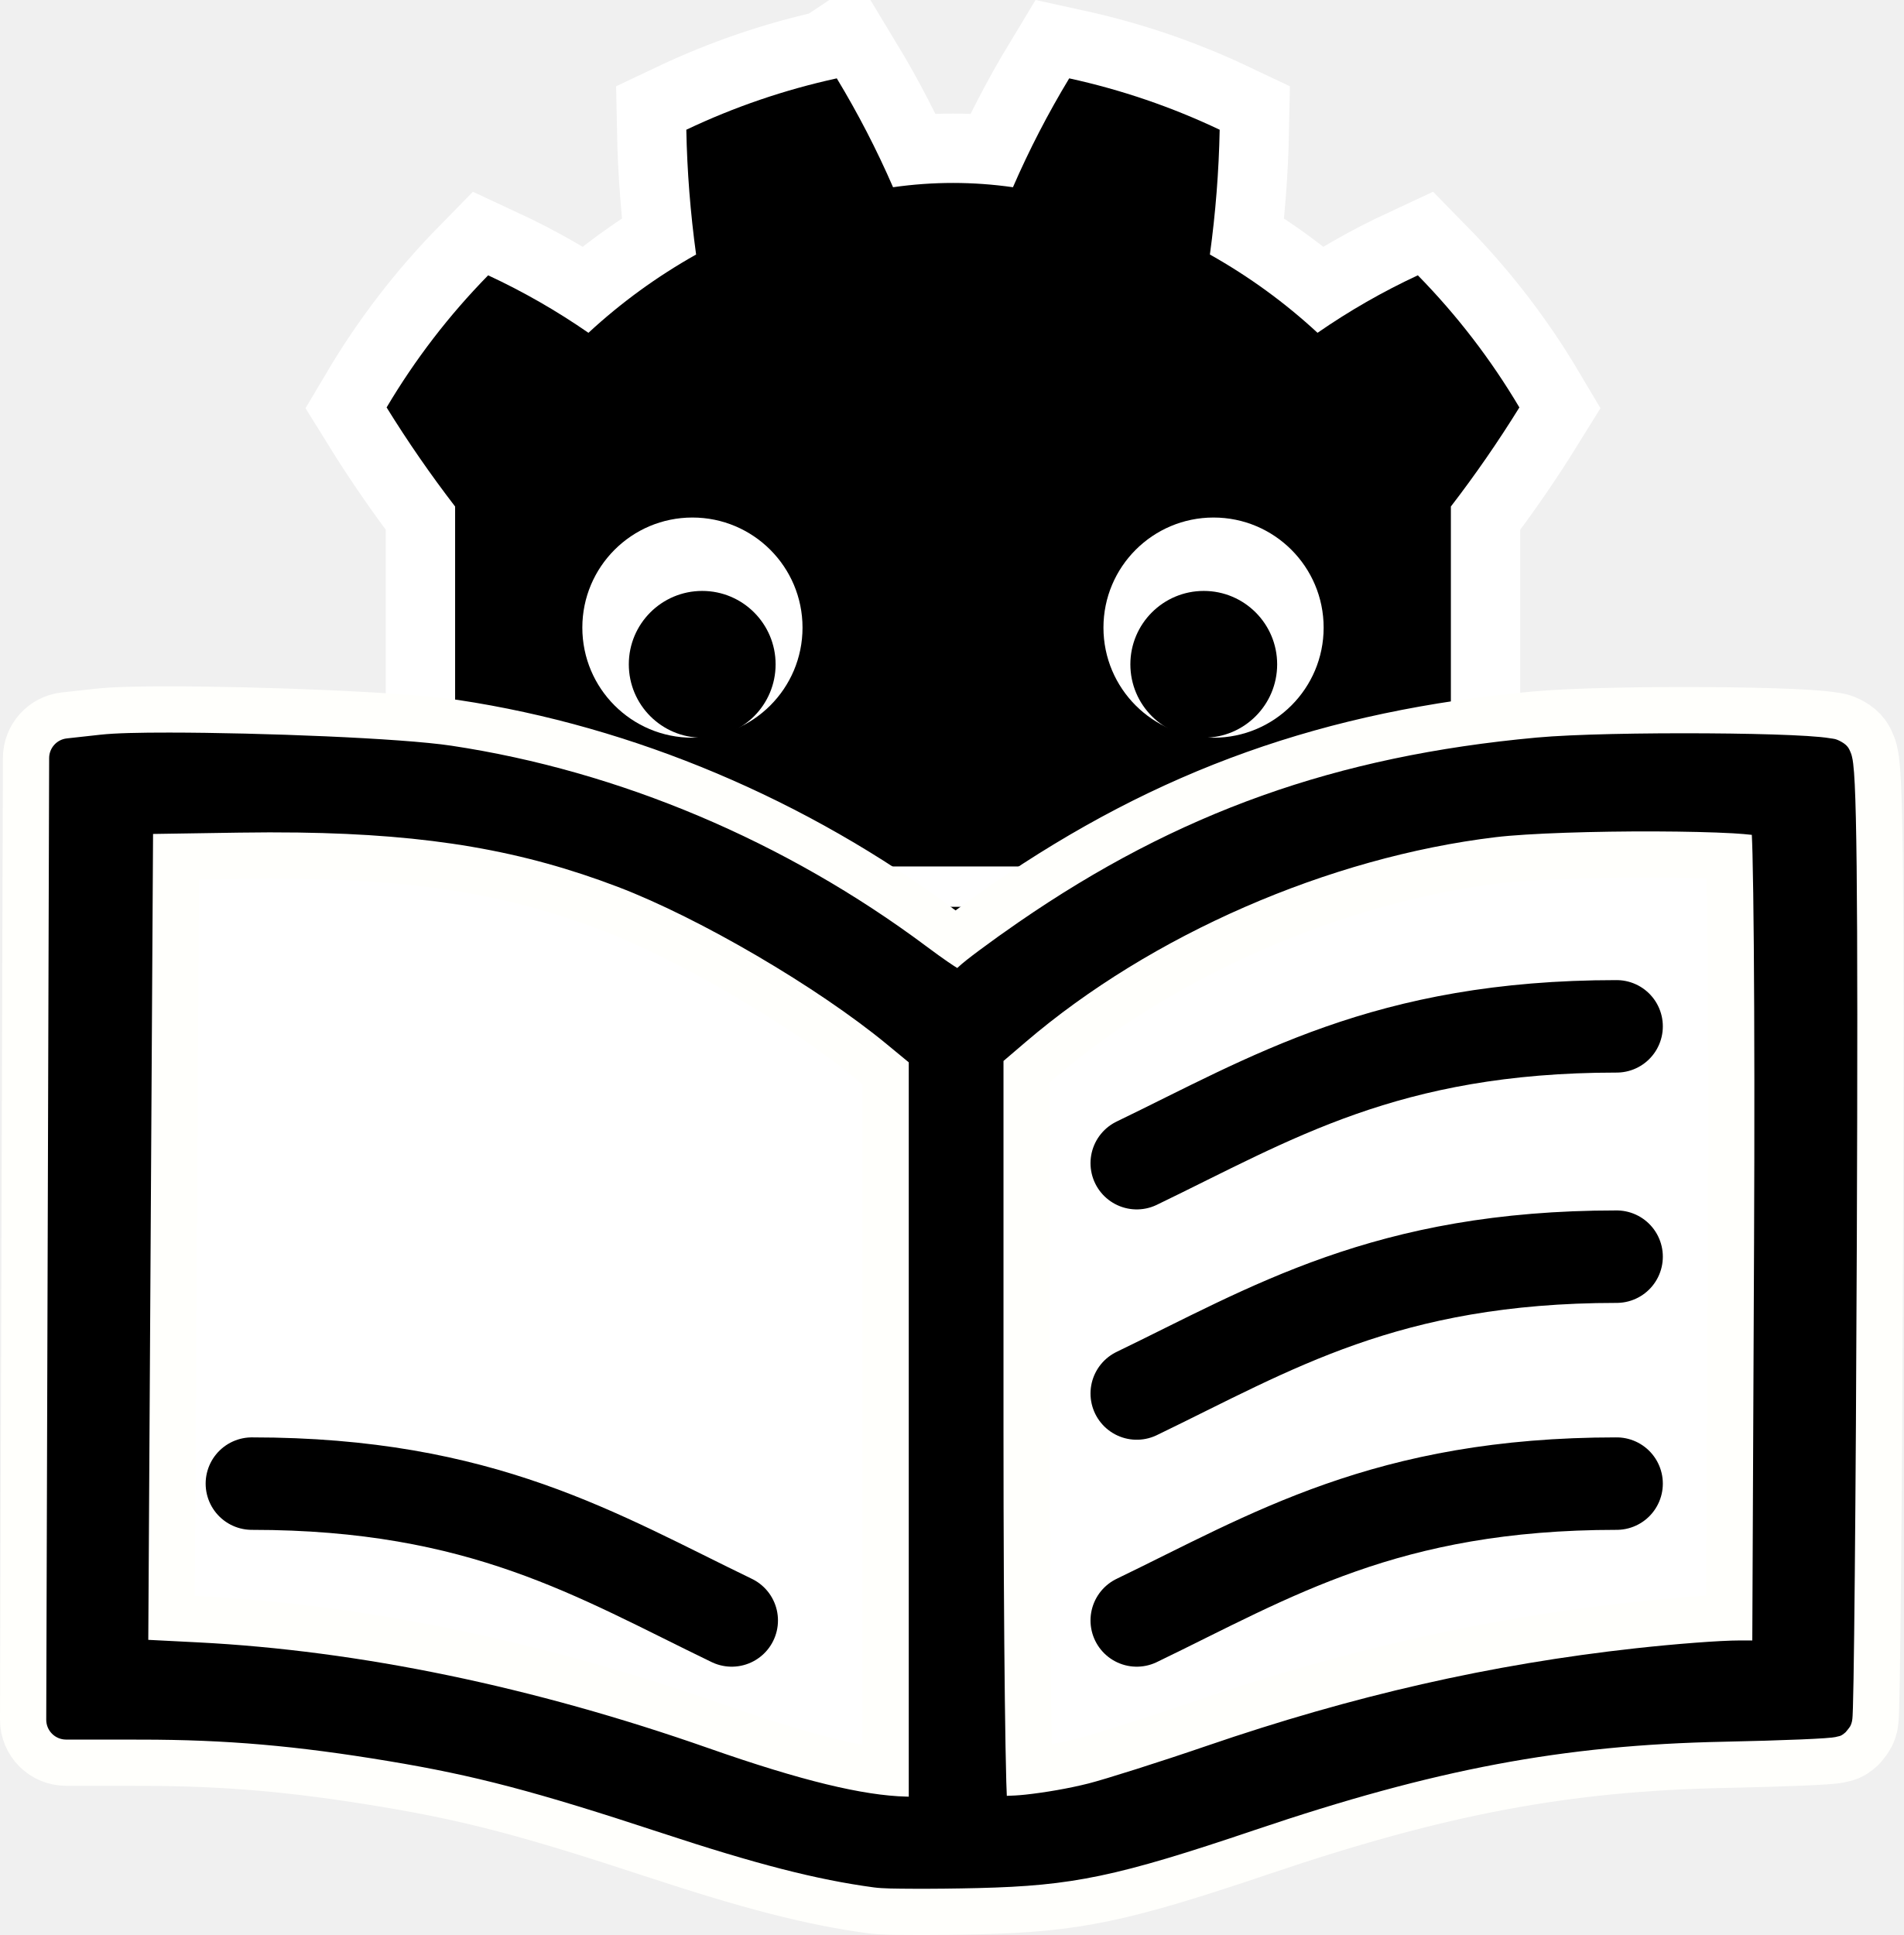
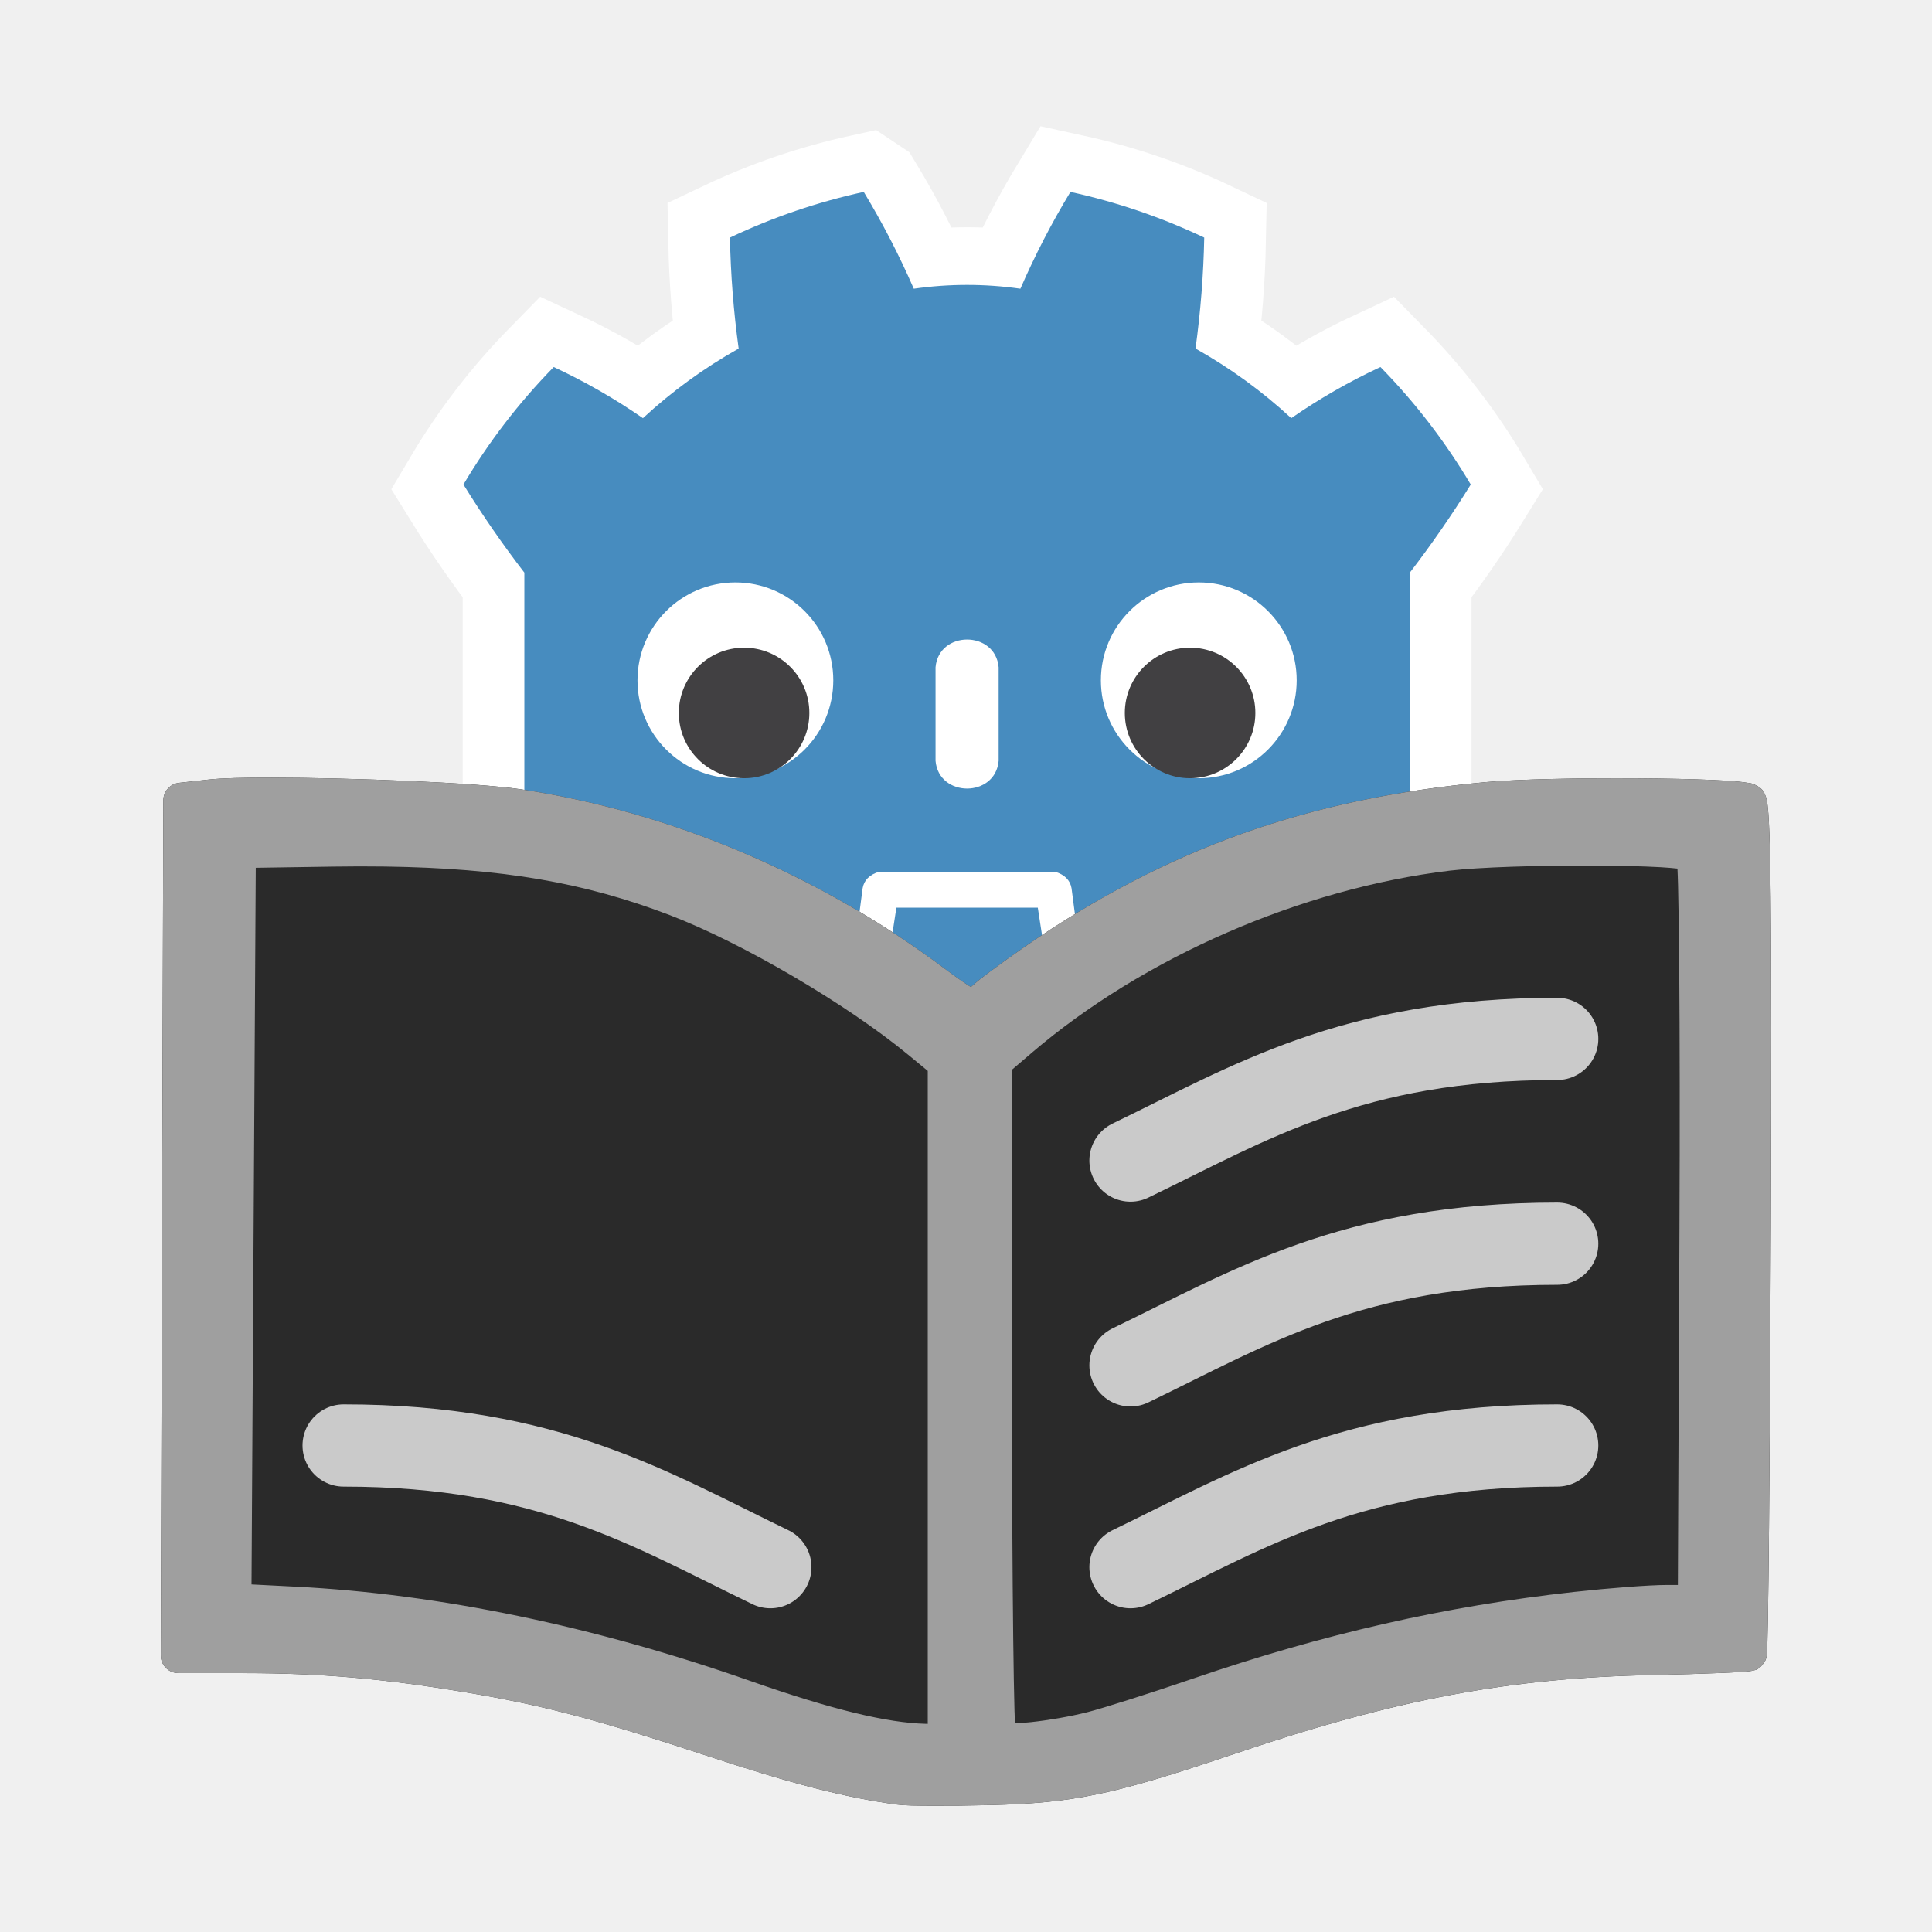
- <svg xmlns="http://www.w3.org/2000/svg" width="411.709mm" height="418.508mm" viewBox="0 0 411.709 418.508" version="1.1" id="svg5" xml:space="preserve">
+ <svg xmlns="http://www.w3.org/2000/svg" width="469.917mm" height="469.917mm" viewBox="0 0 469.917 469.917" version="1.1" id="svg5" xml:space="preserve">
  <defs id="defs2" />
-   <g id="layer1" transform="translate(675.2644,-672.3817)">
-     <path id="path343-2-0-6-9-2-6-6-4" style="fill:none;fill-opacity:1;stroke:#ffffff;stroke-width:30;stroke-dasharray:none;stroke-opacity:1" d="m -494.28,689.329 c -11.289,2.469 -22.137,6.174 -32.544,11.113 0.176,8.996 0.882,17.992 2.117,26.988 -8.467,4.763 -16.228,10.407 -23.283,16.933 -6.879,-4.763 -14.111,-8.908 -21.696,-12.435 -8.467,8.643 -15.787,18.168 -21.96,28.575 4.586,7.408 9.525,14.552 14.817,21.431 v 65.087 l 3.922,0.361 h -3.922 v 8.37 10.319 c 0,73.025 215.106,73.025 215.106,0 v -9.731 c 0.088,-0.076 0.176,-0.15 0.265,-0.226 v -8.731 h -3.922 l 3.922,-0.361 V 781.933 c 5.292,-6.879 10.231,-14.023 14.817,-21.431 -6.174,-10.407 -13.494,-19.932 -21.96,-28.575 -7.585,3.528 -14.817,7.673 -21.696,12.435 -7.056,-6.526 -14.817,-12.171 -23.283,-16.933 1.235,-8.996 1.94,-17.992 2.117,-26.988 -10.407,-4.939 -21.255,-8.643 -32.544,-11.113 -4.586,7.585 -8.643,15.434 -12.171,23.548 -8.643,-1.235 -17.286,-1.235 -25.929,0 -3.528,-8.114 -7.585,-15.963 -12.171,-23.548 z" />
-     <path id="path343-2-0-6-9-2-6-9" style="fill:#000000;fill-opacity:1;stroke:none;stroke-width:30;stroke-dasharray:none;stroke-opacity:1" d="m -494.28,689.329 c -11.289,2.469 -22.137,6.174 -32.544,11.113 0.176,8.996 0.882,17.992 2.117,26.988 -8.467,4.763 -16.228,10.407 -23.283,16.933 -6.879,-4.763 -14.111,-8.908 -21.696,-12.435 -8.467,8.643 -15.787,18.168 -21.96,28.575 4.586,7.408 9.525,14.552 14.817,21.431 v 65.087 l 3.922,0.361 h -3.922 v 8.37 10.319 c 0,73.025 215.106,73.025 215.106,0 v -9.731 c 0.088,-0.076 0.176,-0.15 0.265,-0.226 v -8.731 h -3.922 l 3.922,-0.361 V 781.933 c 5.292,-6.879 10.231,-14.023 14.817,-21.431 -6.174,-10.407 -13.494,-19.932 -21.96,-28.575 -7.585,3.528 -14.817,7.673 -21.696,12.435 -7.056,-6.526 -14.817,-12.171 -23.283,-16.933 1.235,-8.996 1.94,-17.992 2.117,-26.988 -10.407,-4.939 -21.255,-8.643 -32.544,-11.113 -4.586,7.585 -8.643,15.434 -12.171,23.548 -8.643,-1.235 -17.286,-1.235 -25.929,0 -3.528,-8.114 -7.585,-15.963 -12.171,-23.548 z" />
-     <path id="path343-2-0-6-9-5" style="fill:#ffffff;stroke-width:0.265" d="m -577.095,852.474 v 8.37 l 35.719,3.175 1.323,18.256 c 0.353,1.764 1.587,2.91 3.704,3.439 l 42.862,2.91 c 2.117,0 3.528,-0.97 4.233,-2.91 l 2.646,-17.198 h 34.396 l 2.646,17.198 c 0.706,1.94 2.117,2.91 4.233,2.91 l 42.862,-2.91 c 2.117,-0.529 3.351,-1.676 3.704,-3.439 l 1.323,-18.256 35.454,-3.175 v 0.588 c 0.088,-0.077 0.176,-0.15 0.265,-0.226 v -8.731 h -3.922 l -36.295,3.343 c -2.117,0.176 -3.439,1.411 -3.969,3.704 l -1.058,17.727 -34.925,2.646 -2.117,-16.14 c -0.353,-1.94 -1.676,-3.263 -3.969,-3.969 h -42.862 c -2.293,0.706 -3.616,2.029 -3.969,3.969 l -2.117,16.14 -34.925,-2.646 -1.058,-17.727 c -0.529,-2.293 -1.852,-3.528 -3.969,-3.704 l -36.295,-3.343 z" />
-     <circle cx="-412.789" cy="808.127" r="23.812" id="circle349-3-6-0" style="fill:#ffffff;stroke-width:0.265" />
-     <circle cx="-525.501" cy="808.127" r="23.812" id="circle351-7-8-48" style="fill:#ffffff;stroke-width:0.265" />
-     <g fill="#414042" id="g359-5-8-7" transform="matrix(0.2645833,0,0,0.2645833,-604.6118,675.3063)" style="fill:#000000">
-       <circle cx="307" cy="532" r="60" id="circle355-9-4-1" style="fill:#000000" />
-       <circle cx="717" cy="532" r="60" id="circle357-2-3-7" style="fill:#000000" />
-     </g>
-     <g id="g14132" transform="translate(602.5313,-69.37122)">
-       <path style="fill:#ffffff;stroke:none;stroke-width:14.1;stroke-linecap:round;stroke-linejoin:round;stroke-miterlimit:0;stroke-dasharray:none;stroke-opacity:1;paint-order:fill markers stroke" d="m -1081.495,1129.56 c -8.293,-0.991 -20.377,-4.117 -42.633,-11.029 -40.34,-12.529 -71.471,-19.001 -102.026,-21.21 -8.203,-0.593 -16.732,-1.278 -18.954,-1.521 l -4.04,-0.443 0.218,-79.506 c 0.12,-43.728 0.501,-83.096 0.848,-87.483 l 0.63,-7.977 h 19.044 c 44.938,0 72.431,5.157 101.241,18.989 17.675,8.487 38.357,21.22 47.44,29.209 l 2.777,2.443 v 79.59 c 0,43.774 -0.341,79.525 -0.757,79.445 -0.417,-0.08 -2.121,-0.308 -3.787,-0.507 z" id="path13969" />
-       <path style="fill:#ffffff;stroke:none;stroke-width:14.1;stroke-linecap:round;stroke-linejoin:round;stroke-miterlimit:0;stroke-dasharray:none;stroke-opacity:1;paint-order:fill markers stroke" d="m -1065.623,1105.003 c -0.373,-16.831 -0.668,-54.382 -0.656,-83.447 l 0.022,-52.845 9.745,-7.609 c 27.184,-21.226 60.154,-35.837 95.207,-42.192 11.089,-2.01 63.548,-3.221 66.07,-1.524 1.348,0.907 1.521,12.115 1.408,91.407 -0.071,49.705 -0.384,90.627 -0.697,90.937 -0.313,0.31 -6.017,0.98 -12.676,1.49 -37.791,2.892 -70.711,9.836 -116.59,24.592 -22.556,7.255 -32.52,9.794 -38.436,9.794 h -2.72 z" id="path13971" />
-       <g id="rect13965" style="stroke:#fffffc;stroke-width:20;stroke-linecap:round;stroke-dasharray:none;stroke-opacity:1;paint-order:fill markers stroke" transform="translate(159.5286,108.1066)">
-         <path style="color:#000000;fill:#ffffff;stroke:#fffffc;stroke-width:20;stroke-linecap:round;stroke-linejoin:round;stroke-miterlimit:0;stroke-dasharray:none;stroke-opacity:1;paint-order:fill markers stroke" d="m -1400.619,796.381 c -6.497,-0.004 -11.737,0.128 -14.531,0.436 l -7.255,0.801 -0.312,103.988 -0.315,103.989 16.216,0.01 c 18.633,0.01 34.04,1.347 54.221,4.703 18.896,3.143 32.208,6.642 59.617,15.669 20.472,6.742 33.175,10.008 45.256,11.632 2.183,0.293 12.005,0.34 21.828,0.103 20.308,-0.49 28.899,-2.296 58.536,-12.313 39.377,-13.308 67.559,-18.613 102.754,-19.338 12.675,-0.261 23.31,-0.707 23.632,-0.991 0.322,-0.284 0.757,-46.837 0.969,-103.452 0.286,-76.771 -0.01,-103.154 -1.142,-103.79 -2.704,-1.512 -48.204,-1.789 -63.461,-0.386 -42.779,3.933 -76.044,15.796 -110.042,39.241 -5.821,4.014 -11.68,8.38 -13.02,9.701 -2.432,2.399 -2.452,2.391 -11.906,-4.662 -29.858,-22.276 -65.192,-37.199 -100.751,-42.55 -10,-1.505 -40.8,-2.773 -60.291,-2.792 z m 328.032,2.329 c 6.51,0.026 12.926,0.265 19.133,0.728 l 10.121,0.756 v 101.424 101.42 l -16.867,0.01 c -35.962,0.013 -70.371,6.462 -112.381,21.059 -9.314,3.236 -21.697,7.02 -27.518,8.409 v 0 c -11.671,2.784 -37.404,4.044 -48.948,2.395 -11.293,-1.613 -26.26,-5.644 -43.904,-11.826 -38.423,-13.462 -73.907,-19.965 -109.805,-20.123 l -17.446,-0.078 0.248,-101.425 0.251,-101.429 12.568,-0.856 c 16.762,-1.142 59.809,1.241 74.308,4.112 33.66,6.666 61.411,18.875 90.059,39.623 6.364,4.609 11.906,8.382 12.315,8.382 0.408,0 5.022,-3.2 10.255,-7.11 20.072,-14.995 44.681,-27.722 67.138,-34.725 22.303,-6.955 52.265,-10.852 80.473,-10.742 z m -0.318,7.309 c -15.887,-0.081 -38.369,1.042 -49.803,2.742 -32.516,4.835 -61.413,17.671 -93.648,41.598 l -10.966,8.14 0.326,74.426 c 0.18,40.934 0.545,79.291 0.809,85.238 l 0.48,10.813 h 5.927 c 9.212,0 23.498,-3.275 40.848,-9.365 41.271,-14.487 89.682,-23.951 125.222,-24.481 l 3.514,-0.052 -0.206,-93.811 -0.206,-93.812 -9.26,-0.927 c -3.176,-0.318 -7.74,-0.48 -13.035,-0.507 z m -308.433,0.416 c -15.28,-0.04 -28.49,0.317 -29.357,0.792 -1.198,0.656 -1.597,23.314 -1.659,94.356 l -0.08,93.491 4.963,0.013 c 9.507,0.022 42.102,3.492 55.805,5.938 21.062,3.759 38.742,8.452 63.549,16.863 12.427,4.213 26.299,8.389 30.83,9.281 4.531,0.891 11.514,1.53 15.516,1.42 l 7.276,-0.201 0.339,-84.402 0.341,-84.405 -4.987,-4.078 c -22.824,-18.66 -51.686,-34.314 -76.391,-41.433 -20.274,-5.843 -35.1,-7.555 -66.146,-7.635 z m 302.046,2.744 c 12.92,0.046 24.144,0.554 24.882,1.489 0.641,0.812 0.979,41.599 0.757,91.766 l -0.401,90.304 h -6.927 c -3.81,0 -13.752,0.75 -22.092,1.669 -30.961,3.411 -60.435,10.119 -91.896,20.913 -10.184,3.494 -21.814,7.19 -25.843,8.212 -9.119,2.312 -21.448,3.635 -22.769,2.443 -0.546,-0.493 -0.992,-37.782 -0.992,-82.866 v -81.972 l 6.284,-5.372 c 27.886,-23.848 66.892,-40.852 103.945,-45.312 7.518,-0.905 22.133,-1.32 35.052,-1.274 z m -293.452,0.242 c 28.882,0.406 49.566,4.014 70.66,12.062 18.257,6.966 43.772,21.902 59.322,34.725 l 6.284,5.181 v 82.627 82.621 l -4.961,-0.128 c -10.088,-0.26 -23.676,-3.563 -43.987,-10.689 -37.596,-13.191 -74.879,-20.921 -109.363,-22.675 l -14.774,-0.751 0.54,-91.302 0.54,-91.301 22.833,-0.352 c 4.486,-0.069 8.78,-0.076 12.906,-0.018 z" id="path14055" />
-         <path style="color:#000000;fill:#000000;stroke:#fffffc;stroke-width:20;stroke-linecap:round;stroke-linejoin:round;stroke-miterlimit:0;stroke-dasharray:none;stroke-opacity:1;paint-order:fill markers stroke" d="m -1400.615,792.09 c -6.556,-0.004 -11.762,0.105 -15.006,0.463 l -7.256,0.801 c -2.169,0.24 -3.812,2.07 -3.818,4.252 l -0.312,103.988 -0.316,103.988 c -0.01,2.374 1.915,4.304 4.289,4.305 l 16.215,0.01 c 18.429,0.01 33.505,1.316 53.52,4.644 18.709,3.112 31.649,6.511 58.978,15.512 20.582,6.778 33.586,10.136 46.025,11.809 1.904,0.256 4.592,0.27 8.6,0.289 4.008,0.019 8.952,-0.029 13.904,-0.148 20.533,-0.495 30.08,-2.49 59.807,-12.537 39.117,-13.22 66.656,-18.396 101.467,-19.113 6.363,-0.131 12.213,-0.307 16.541,-0.488 2.164,-0.091 3.943,-0.183 5.254,-0.274 0.656,-0.045 1.186,-0.089 1.652,-0.142 0.233,-0.027 0.441,-0.053 0.727,-0.107 0.143,-0.027 0.299,-0.056 0.568,-0.139 0.269,-0.083 0.585,0.02 1.643,-0.914 0,0 0.857,-1.016 1,-1.303 0.143,-0.287 0.205,-0.469 0.252,-0.613 0.093,-0.289 0.116,-0.432 0.139,-0.551 0.045,-0.237 0.054,-0.349 0.066,-0.463 0.024,-0.227 0.034,-0.41 0.047,-0.631 0.025,-0.442 0.046,-1.004 0.068,-1.729 0.044,-1.449 0.09,-3.521 0.135,-6.176 0.09,-5.309 0.18,-12.931 0.268,-22.312 0.176,-18.763 0.338,-44.561 0.443,-72.875 0.143,-38.393 0.141,-64.187 -0.039,-80.508 -0.09,-8.161 -0.222,-13.944 -0.41,-17.816 -0.094,-1.936 -0.198,-3.378 -0.34,-4.516 -0.071,-0.569 -0.14,-1.047 -0.289,-1.619 -0.074,-0.286 -0.156,-0.594 -0.375,-1.055 -0.219,-0.461 -0.47,-1.241 -1.877,-2.031 0,-0.001 -0.01,-0.003 -0.01,-0.004 -1.275,-0.713 -1.688,-0.637 -2.348,-0.752 -0.66,-0.115 -1.375,-0.202 -2.207,-0.283 -1.664,-0.162 -3.773,-0.292 -6.26,-0.402 -4.973,-0.221 -11.428,-0.353 -18.277,-0.395 -13.699,-0.083 -28.814,0.179 -36.855,0.918 -43.361,3.987 -77.567,16.179 -112.086,39.982 -2.955,2.038 -5.908,4.155 -8.318,5.951 -2.225,1.658 -3.688,2.789 -4.873,3.902 -0.66,-0.396 -2.539,-1.592 -6.734,-4.723 -30.423,-22.697 -66.372,-37.89 -102.678,-43.354 -10.931,-1.645 -41.251,-2.82 -60.924,-2.84 v -0.002 z m 321.307,21.379 c 6.408,0.023 12.399,0.162 16.789,0.404 1.739,0.096 2.968,0.22 4.092,0.34 0.051,1.153 0.103,2.368 0.148,4.188 0.117,4.677 0.213,11.407 0.281,19.678 0.137,16.542 0.165,39.269 0.055,64.338 l -0.381,86.031 h -2.656 c -4.373,0 -14.107,0.764 -22.562,1.695 -31.275,3.445 -61.095,10.235 -92.818,21.119 -10.114,3.47 -21.959,7.212 -25.506,8.111 -4.302,1.091 -9.537,1.98 -13.711,2.428 -1.616,0.173 -2.839,0.22 -3.986,0.256 -0.038,-0.931 -0.077,-1.701 -0.113,-3.018 -0.117,-4.228 -0.223,-10.329 -0.312,-17.826 -0.18,-14.994 -0.293,-35.576 -0.293,-58.104 v -79.994 l 4.783,-4.088 v -0.002 c 27.149,-23.218 65.546,-39.964 101.668,-44.312 7.018,-0.845 21.707,-1.29 34.523,-1.244 z m -293.498,0.242 c 28.554,0.401 48.57,3.914 69.189,11.781 17.592,6.712 43.088,21.627 58.123,34.025 v 0.002 l 4.723,3.893 v 80.604 78.219 l -0.561,-0.014 c -9.252,-0.239 -22.538,-3.383 -42.676,-10.449 -37.938,-13.311 -75.6,-21.134 -110.566,-22.912 l -10.678,-0.543 0.516,-87.199 0.516,-87.102 18.633,-0.287 c 4.449,-0.068 8.701,-0.076 12.779,-0.018 z" id="path14057" />
+   <g id="layer1" transform="translate(-2012.027,560.4377)">
+     <rect style="font-variation-settings:'wght' 500;opacity:0;fill:#828282;fill-opacity:1;stroke:none;stroke-width:6.009;stroke-linecap:round;stroke-linejoin:bevel;stroke-miterlimit:2;stroke-opacity:1;paint-order:markers stroke fill" id="rect3874-7" width="469.917" height="469.917" x="2012.028" y="-560.438" />
+     <g id="g4305-8" transform="translate(612.8077,-466.5205)">
+       <path id="path343-2-0-6-9-2-6-6-4-7-2-9-7-4" style="fill:none;fill-opacity:1;stroke:#ffffff;stroke-width:30;stroke-dasharray:none;stroke-opacity:1" d="m 1609.307,-46.266 c -11.289,2.47 -22.137,6.174 -32.544,11.113 0.176,8.996 0.882,17.992 2.117,26.988 -8.467,4.763 -16.228,10.407 -23.283,16.933 -6.879,-4.763 -14.111,-8.908 -21.696,-12.435 -8.467,8.643 -15.787,18.168 -21.96,28.575 4.586,7.408 9.525,14.552 14.817,21.431 v 65.088 l 3.922,0.361 h -3.922 v 8.37 10.319 c 0,73.025 215.106,73.025 215.106,0 v -9.731 c 0.088,-0.076 0.176,-0.15 0.265,-0.226 v -8.731 h -3.922 l 3.922,-0.361 v -65.088 c 5.292,-6.879 10.231,-14.023 14.817,-21.431 -6.174,-10.407 -13.494,-19.932 -21.96,-28.575 -7.585,3.528 -14.817,7.673 -21.696,12.435 -7.056,-6.526 -14.817,-12.171 -23.283,-16.933 1.235,-8.996 1.94,-17.992 2.117,-26.988 -10.407,-4.939 -21.255,-8.643 -32.544,-11.113 -4.586,7.585 -8.643,15.434 -12.171,23.548 -8.643,-1.235 -17.286,-1.235 -25.929,0 -3.528,-8.114 -7.585,-15.963 -12.171,-23.548 z" />
+       <g id="g10041-6-1-5-5" transform="translate(1697.716,-33.28315)">
+         <g fill="#ffffff" id="g353-9-1-7-3-0" transform="matrix(0.2645833,0,0,0.2645833,-198.7401,-34.32913)">
+           <path d="m 105,673 v 33 q 407,354 814,0 v -33 z" id="path343-2-0-7-5-3" />
+           <path fill="#478cbf" d="m 105,673 152,14 q 12,1 15,14 l 4,67 132,10 8,-61 q 2,-11 15,-15 h 162 q 13,4 15,15 l 8,61 132,-10 4,-67 q 3,-13 15,-14 L 919,673 V 427 q 30,-39 56,-81 -35,-59 -83,-108 -43,20 -82,47 -40,-37 -88,-64 7,-51 8,-102 -59,-28 -123,-42 -26,43 -46,89 -49,-7 -98,0 -20,-46 -46,-89 -64,14 -123,42 1,51 8,102 -48,27 -88,64 -39,-27 -82,-47 -48,49 -83,108 26,42 56,81 z m 0,33 v 39 c 0,276 813,276 813,0 v -39 l -134,12 -5,69 q -2,10 -14,13 l -162,11 q -12,0 -16,-11 L 577,735 H 447 l -10,65 q -4,11 -16,11 L 259,800 q -12,-3 -14,-13 l -5,-69 z" id="path345-0-6-1-6-6" />
+           <path d="m 483,600 c 3,34 55,34 58,0 v -86 c -3,-34 -55,-34 -58,0 z" id="path347-2-1-1-2-1" />
+           <circle cx="725" cy="526" r="90" id="circle349-3-5-5-9-0" />
+           <circle cx="299" cy="526" r="90" id="circle351-7-9-9-1-6" />
+         </g>
+         <g fill="#414042" id="g359-5-4-7-2-3" transform="matrix(0.2645833,0,0,0.2645833,-198.7401,-27.97913)">
+           <circle cx="307" cy="532" r="60" id="circle355-9-9-7-7-2" />
+           <circle cx="717" cy="532" r="60" id="circle357-2-0-6-0-0" />
+         </g>
      </g>
-       <g id="rect13965-6" style="stroke:none;stroke-width:14.1;stroke-linecap:round;stroke-dasharray:none;stroke-opacity:1;paint-order:fill markers stroke" transform="translate(159.5286,108.1066)">
-         <path style="color:#000000;fill:#ffffff;stroke:none;stroke-width:14.1;stroke-linecap:round;stroke-linejoin:round;stroke-miterlimit:0;stroke-dasharray:none;stroke-opacity:1;paint-order:fill markers stroke" d="m -1400.619,796.381 c -6.497,-0.004 -11.737,0.128 -14.531,0.436 l -7.255,0.801 -0.312,103.988 -0.315,103.989 16.216,0.01 c 18.633,0.01 34.04,1.347 54.221,4.703 18.896,3.143 32.208,6.642 59.617,15.669 20.472,6.742 33.175,10.008 45.256,11.632 2.183,0.293 12.005,0.34 21.828,0.103 20.308,-0.49 28.899,-2.296 58.536,-12.313 39.377,-13.308 67.559,-18.613 102.754,-19.338 12.675,-0.261 23.31,-0.707 23.632,-0.991 0.322,-0.284 0.757,-46.837 0.969,-103.452 0.286,-76.771 -0.01,-103.154 -1.142,-103.79 -2.704,-1.512 -48.204,-1.789 -63.461,-0.386 -42.779,3.933 -76.044,15.796 -110.042,39.241 -5.821,4.014 -11.68,8.38 -13.02,9.701 -2.432,2.399 -2.452,2.391 -11.906,-4.662 -29.858,-22.276 -65.192,-37.199 -100.751,-42.55 -10,-1.505 -40.8,-2.773 -60.291,-2.792 z m 328.032,2.329 c 6.51,0.026 12.926,0.265 19.133,0.728 l 10.121,0.756 v 101.424 101.42 l -16.867,0.01 c -35.962,0.013 -70.371,6.462 -112.381,21.059 -9.314,3.236 -21.697,7.02 -27.518,8.409 v 0 c -11.671,2.784 -37.404,4.044 -48.948,2.395 -11.293,-1.613 -26.26,-5.644 -43.904,-11.826 -38.423,-13.462 -73.907,-19.965 -109.805,-20.123 l -17.446,-0.078 0.248,-101.425 0.251,-101.429 12.568,-0.856 c 16.762,-1.142 59.809,1.241 74.308,4.112 33.66,6.666 61.411,18.875 90.059,39.623 6.364,4.609 11.906,8.382 12.315,8.382 0.408,0 5.022,-3.2 10.255,-7.11 20.072,-14.995 44.681,-27.722 67.138,-34.725 22.303,-6.955 52.265,-10.852 80.473,-10.742 z m -0.318,7.309 c -15.887,-0.081 -38.369,1.042 -49.803,2.742 -32.516,4.835 -61.413,17.671 -93.648,41.598 l -10.966,8.14 0.326,74.426 c 0.18,40.934 0.545,79.291 0.809,85.238 l 0.48,10.813 h 5.927 c 9.212,0 23.498,-3.275 40.848,-9.365 41.271,-14.487 89.682,-23.951 125.222,-24.481 l 3.514,-0.052 -0.206,-93.811 -0.206,-93.812 -9.26,-0.927 c -3.176,-0.318 -7.74,-0.48 -13.035,-0.507 z m -308.433,0.416 c -15.28,-0.04 -28.49,0.317 -29.357,0.792 -1.198,0.656 -1.597,23.314 -1.659,94.356 l -0.08,93.491 4.963,0.013 c 9.507,0.022 42.102,3.492 55.805,5.938 21.062,3.759 38.742,8.452 63.549,16.863 12.427,4.213 26.299,8.389 30.83,9.281 4.531,0.891 11.514,1.53 15.516,1.42 l 7.276,-0.201 0.339,-84.402 0.341,-84.405 -4.987,-4.078 c -22.824,-18.66 -51.686,-34.314 -76.391,-41.433 -20.274,-5.843 -35.1,-7.555 -66.146,-7.635 z m 302.046,2.744 c 12.92,0.046 24.144,0.554 24.882,1.489 0.641,0.812 0.979,41.599 0.757,91.766 l -0.401,90.304 h -6.927 c -3.81,0 -13.752,0.75 -22.092,1.669 -30.961,3.411 -60.435,10.119 -91.896,20.913 -10.184,3.494 -21.814,7.19 -25.843,8.212 -9.119,2.312 -21.448,3.635 -22.769,2.443 -0.546,-0.493 -0.992,-37.782 -0.992,-82.866 v -81.972 l 6.284,-5.372 c 27.886,-23.848 66.892,-40.852 103.945,-45.312 7.518,-0.905 22.133,-1.32 35.052,-1.274 z m -293.452,0.242 c 28.882,0.406 49.566,4.014 70.66,12.062 18.257,6.966 43.772,21.902 59.322,34.725 l 6.284,5.181 v 82.627 82.621 l -4.961,-0.128 c -10.088,-0.26 -23.676,-3.563 -43.987,-10.689 -37.596,-13.191 -74.879,-20.921 -109.363,-22.675 l -14.774,-0.751 0.54,-91.302 0.54,-91.301 22.833,-0.352 c 4.486,-0.069 8.78,-0.076 12.906,-0.018 z" id="path14055-1" />
-         <path style="color:#000000;fill:#000000;stroke:none;stroke-width:14.1;stroke-linecap:round;stroke-linejoin:round;stroke-miterlimit:0;stroke-dasharray:none;stroke-opacity:1;paint-order:fill markers stroke" d="m -1400.615,792.09 c -6.556,-0.004 -11.762,0.105 -15.006,0.463 l -7.256,0.801 c -2.169,0.24 -3.812,2.07 -3.818,4.252 l -0.312,103.988 -0.316,103.988 c -0.01,2.374 1.915,4.304 4.289,4.305 l 16.215,0.01 c 18.429,0.01 33.505,1.316 53.52,4.644 18.709,3.112 31.649,6.511 58.978,15.512 20.582,6.778 33.586,10.136 46.025,11.809 1.904,0.256 4.592,0.27 8.6,0.289 4.008,0.019 8.952,-0.029 13.904,-0.148 20.533,-0.495 30.08,-2.49 59.807,-12.537 39.117,-13.22 66.656,-18.396 101.467,-19.113 6.363,-0.131 12.213,-0.307 16.541,-0.488 2.164,-0.091 3.943,-0.183 5.254,-0.274 0.656,-0.045 1.186,-0.089 1.652,-0.142 0.233,-0.027 0.441,-0.053 0.727,-0.107 0.143,-0.027 0.299,-0.056 0.568,-0.139 0.269,-0.083 0.585,0.02 1.643,-0.914 0,0 0.857,-1.016 1,-1.303 0.143,-0.287 0.205,-0.469 0.252,-0.613 0.093,-0.289 0.116,-0.432 0.139,-0.551 0.045,-0.237 0.054,-0.349 0.066,-0.463 0.024,-0.227 0.034,-0.41 0.047,-0.631 0.025,-0.442 0.046,-1.004 0.068,-1.729 0.044,-1.449 0.09,-3.521 0.135,-6.176 0.09,-5.309 0.18,-12.931 0.268,-22.312 0.176,-18.763 0.338,-44.561 0.443,-72.875 0.143,-38.393 0.141,-64.187 -0.039,-80.508 -0.09,-8.161 -0.222,-13.944 -0.41,-17.816 -0.094,-1.936 -0.198,-3.378 -0.34,-4.516 -0.071,-0.569 -0.14,-1.047 -0.289,-1.619 -0.074,-0.286 -0.156,-0.594 -0.375,-1.055 -0.219,-0.461 -0.47,-1.241 -1.877,-2.031 0,-0.001 -0.01,-0.003 -0.01,-0.004 -1.275,-0.713 -1.688,-0.637 -2.348,-0.752 -0.66,-0.115 -1.375,-0.202 -2.207,-0.283 -1.664,-0.162 -3.773,-0.292 -6.26,-0.402 -4.973,-0.221 -11.428,-0.353 -18.277,-0.395 -13.699,-0.083 -28.814,0.179 -36.855,0.918 -43.361,3.987 -77.567,16.179 -112.086,39.982 -2.955,2.038 -5.908,4.155 -8.318,5.951 -2.225,1.658 -3.688,2.789 -4.873,3.902 -0.66,-0.396 -2.539,-1.592 -6.734,-4.723 -30.423,-22.697 -66.372,-37.89 -102.678,-43.354 -10.931,-1.645 -41.251,-2.82 -60.924,-2.84 v -0.002 z m 321.307,21.379 c 6.408,0.023 12.399,0.162 16.789,0.404 1.739,0.096 2.968,0.22 4.092,0.34 0.051,1.153 0.103,2.368 0.148,4.188 0.117,4.677 0.213,11.407 0.281,19.678 0.137,16.542 0.165,39.269 0.055,64.338 l -0.381,86.031 h -2.656 c -4.373,0 -14.107,0.764 -22.562,1.695 -31.275,3.445 -61.095,10.235 -92.818,21.119 -10.114,3.47 -21.959,7.212 -25.506,8.111 -4.302,1.091 -9.537,1.98 -13.711,2.428 -1.616,0.173 -2.839,0.22 -3.986,0.256 -0.038,-0.931 -0.077,-1.701 -0.113,-3.018 -0.117,-4.228 -0.223,-10.329 -0.312,-17.826 -0.18,-14.994 -0.293,-35.576 -0.293,-58.104 v -79.994 l 4.783,-4.088 v -0.002 c 27.149,-23.218 65.546,-39.964 101.668,-44.312 7.018,-0.845 21.707,-1.29 34.523,-1.244 z m -293.498,0.242 c 28.554,0.401 48.57,3.914 69.189,11.781 17.592,6.712 43.088,21.627 58.123,34.025 v 0.002 l 4.723,3.893 v 80.604 78.219 l -0.561,-0.014 c -9.252,-0.239 -22.538,-3.383 -42.676,-10.449 -37.938,-13.311 -75.6,-21.134 -110.566,-22.912 l -10.678,-0.543 0.516,-87.199 0.516,-87.102 18.633,-0.287 c 4.449,-0.068 8.701,-0.076 12.779,-0.018 z" id="path14057-5" />
+       <path id="rect2270-4-7-9-6" style="font-variation-settings:'wght' 500;fill:#2a2a2a;fill-opacity:1;stroke:none;stroke-width:7;stroke-linecap:round;stroke-linejoin:bevel;stroke-miterlimit:2;stroke-opacity:1;paint-order:markers stroke fill" d="m 1465.03,95.23 c -3.277,0 -6.217,0.026 -8.743,0.097 -1.263,0.036 -2.423,0.082 -3.47,0.142 -1.047,0.06 -1.98,0.134 -2.791,0.224 l -7.256,0.8 c -0.271,0.03 -0.534,0.085 -0.786,0.162 -0.253,0.077 -0.494,0.177 -0.724,0.297 -0.23,0.12 -0.447,0.26 -0.649,0.417 -0.202,0.157 -0.39,0.332 -0.56,0.522 -0.171,0.19 -0.325,0.395 -0.459,0.613 -0.135,0.218 -0.251,0.449 -0.345,0.69 -0.094,0.241 -0.168,0.493 -0.217,0.752 -0.05,0.259 -0.076,0.526 -0.077,0.799 l -0.312,103.989 -0.317,103.988 c 0,0.297 0.028,0.587 0.084,0.867 0.056,0.28 0.14,0.55 0.248,0.807 0.108,0.257 0.24,0.502 0.394,0.731 0.154,0.229 0.33,0.442 0.524,0.637 0.194,0.195 0.407,0.371 0.636,0.525 0.229,0.155 0.473,0.288 0.73,0.397 0.257,0.109 0.527,0.194 0.807,0.251 0.28,0.057 0.57,0.088 0.867,0.088 l 16.215,0.01 c 2.304,0 4.555,0.023 6.77,0.066 2.215,0.043 4.394,0.108 6.553,0.196 2.159,0.088 4.298,0.199 6.433,0.334 2.135,0.136 4.266,0.295 6.409,0.481 2.144,0.186 4.3,0.398 6.484,0.637 2.184,0.239 4.397,0.506 6.655,0.801 2.258,0.295 4.561,0.619 6.925,0.974 2.364,0.354 4.789,0.739 7.29,1.155 2.339,0.389 4.587,0.782 6.785,1.191 2.198,0.408 4.345,0.832 6.48,1.28 2.135,0.448 4.26,0.922 6.412,1.431 2.152,0.509 4.332,1.054 6.579,1.645 2.248,0.591 4.562,1.228 6.984,1.921 2.421,0.693 4.95,1.443 7.624,2.26 2.674,0.817 5.495,1.7 8.501,2.66 3.006,0.96 6.197,1.998 9.613,3.123 2.573,0.847 5.027,1.641 7.377,2.385 2.35,0.744 4.595,1.438 6.748,2.085 2.154,0.647 4.217,1.248 6.202,1.805 1.986,0.557 3.894,1.071 5.739,1.545 1.845,0.474 3.626,0.908 5.357,1.305 1.731,0.398 3.413,0.759 5.058,1.087 1.645,0.328 3.254,0.623 4.84,0.888 1.586,0.265 3.15,0.501 4.705,0.71 0.476,0.064 1.001,0.112 1.583,0.15 0.582,0.038 1.222,0.064 1.928,0.083 1.411,0.038 3.085,0.046 5.089,0.056 2.004,0.01 4.241,0 6.598,-0.022 2.356,-0.025 4.83,-0.066 7.306,-0.126 2.567,-0.062 4.961,-0.147 7.246,-0.269 2.284,-0.121 4.457,-0.28 6.581,-0.486 2.123,-0.207 4.197,-0.463 6.282,-0.78 2.084,-0.318 4.18,-0.697 6.348,-1.151 2.167,-0.454 4.406,-0.983 6.778,-1.599 2.372,-0.616 4.877,-1.32 7.575,-2.123 2.698,-0.804 5.59,-1.708 8.736,-2.725 3.146,-1.017 6.546,-2.147 10.262,-3.403 2.445,-0.826 4.844,-1.621 7.203,-2.385 2.359,-0.764 4.677,-1.498 6.96,-2.202 2.282,-0.704 4.528,-1.379 6.743,-2.024 2.215,-0.646 4.399,-1.263 6.555,-1.852 2.157,-0.589 4.286,-1.15 6.394,-1.684 2.108,-0.534 4.193,-1.041 6.261,-1.521 2.068,-0.481 4.117,-0.935 6.155,-1.365 2.037,-0.429 4.061,-0.833 6.077,-1.212 2.016,-0.38 4.023,-0.735 6.027,-1.066 2.003,-0.332 4.003,-0.64 6.004,-0.925 2.001,-0.285 4.002,-0.548 6.008,-0.789 2.007,-0.241 4.019,-0.46 6.041,-0.658 2.022,-0.198 4.054,-0.376 6.1,-0.533 2.047,-0.157 4.108,-0.294 6.189,-0.412 2.08,-0.118 4.18,-0.216 6.303,-0.297 2.123,-0.081 4.27,-0.143 6.446,-0.188 6.363,-0.131 12.213,-0.307 16.541,-0.488 2.164,-0.091 3.943,-0.183 5.254,-0.274 0.656,-0.045 1.186,-0.089 1.653,-0.142 0.233,-0.026 0.441,-0.053 0.726,-0.107 0.143,-0.027 0.299,-0.056 0.568,-0.139 0.135,-0.042 0.281,-0.036 0.526,-0.138 0.122,-0.051 0.269,-0.128 0.452,-0.251 0.183,-0.123 0.401,-0.291 0.665,-0.525 0,0 0.857,-1.016 1,-1.303 0.143,-0.287 0.205,-0.469 0.252,-0.613 0.092,-0.289 0.117,-0.432 0.139,-0.551 0.045,-0.237 0.054,-0.349 0.066,-0.463 0.024,-0.227 0.034,-0.409 0.047,-0.63 0.025,-0.442 0.046,-1.004 0.068,-1.728 0.044,-1.449 0.09,-3.521 0.135,-6.176 0.09,-5.309 0.18,-12.932 0.268,-22.313 0.088,-9.381 0.172,-20.521 0.247,-32.855 0.076,-12.334 0.142,-25.862 0.195,-40.019 0.072,-19.196 0.112,-35.243 0.102,-48.531 -0.01,-13.287 -0.051,-23.817 -0.141,-31.977 -0.045,-4.08 -0.101,-7.566 -0.169,-10.516 -0.068,-2.95 -0.148,-5.364 -0.242,-7.3 -0.094,-1.936 -0.199,-3.378 -0.34,-4.516 -0.071,-0.569 -0.14,-1.047 -0.289,-1.619 -0.074,-0.286 -0.155,-0.594 -0.375,-1.055 -0.055,-0.115 -0.112,-0.25 -0.188,-0.401 -0.076,-0.15 -0.172,-0.316 -0.305,-0.491 -0.133,-0.176 -0.303,-0.361 -0.528,-0.553 -0.225,-0.192 -0.504,-0.389 -0.856,-0.587 h -0.01 c -0.319,-0.178 -0.584,-0.307 -0.812,-0.402 -0.228,-0.095 -0.42,-0.156 -0.592,-0.198 -0.345,-0.085 -0.614,-0.094 -0.944,-0.152 -0.66,-0.115 -1.374,-0.202 -2.207,-0.283 -1.664,-0.163 -3.774,-0.292 -6.26,-0.402 -2.487,-0.11 -5.344,-0.199 -8.435,-0.264 -3.091,-0.066 -6.418,-0.109 -9.842,-0.13 -3.425,-0.025 -6.938,-0.024 -10.407,0 -3.469,0.024 -6.894,0.072 -10.143,0.146 -3.248,0.074 -6.319,0.173 -9.081,0.3 -2.762,0.127 -5.215,0.282 -7.225,0.467 -2.71,0.249 -5.385,0.53 -8.025,0.844 -2.641,0.314 -5.248,0.661 -7.824,1.042 -2.576,0.381 -5.121,0.795 -7.638,1.244 -2.516,0.449 -5.004,0.933 -7.465,1.452 -2.461,0.519 -4.896,1.073 -7.306,1.663 -2.41,0.591 -4.796,1.217 -7.16,1.881 -2.364,0.664 -4.706,1.364 -7.029,2.103 -2.323,0.739 -4.626,1.515 -6.912,2.33 -2.286,0.815 -4.554,1.669 -6.808,2.563 -2.254,0.893 -4.492,1.826 -6.718,2.8 -2.226,0.973 -4.439,1.987 -6.643,3.042 -2.203,1.055 -4.396,2.151 -6.58,3.289 -2.185,1.138 -4.361,2.318 -6.532,3.541 -2.171,1.223 -4.336,2.489 -6.498,3.799 -2.162,1.31 -4.32,2.663 -6.478,4.061 -2.157,1.398 -4.314,2.84 -6.471,4.328 -2.955,2.038 -5.908,4.156 -8.318,5.952 -1.113,0.829 -2.034,1.526 -2.826,2.155 -0.792,0.629 -1.454,1.19 -2.047,1.747 -0.33,-0.198 -0.965,-0.596 -2.041,-1.336 -1.077,-0.74 -2.595,-1.822 -4.693,-3.387 -1.901,-1.419 -3.824,-2.808 -5.768,-4.167 -1.943,-1.359 -3.907,-2.689 -5.889,-3.988 -1.983,-1.299 -3.985,-2.568 -6.004,-3.806 -2.019,-1.238 -4.057,-2.445 -6.111,-3.62 -2.054,-1.175 -4.124,-2.319 -6.21,-3.431 -2.086,-1.112 -4.187,-2.191 -6.302,-3.239 -2.115,-1.047 -4.244,-2.062 -6.386,-3.044 -2.142,-0.982 -4.297,-1.93 -6.463,-2.845 -2.166,-0.915 -4.344,-1.796 -6.531,-2.643 -2.188,-0.847 -4.386,-1.66 -6.593,-2.438 -2.207,-0.778 -4.422,-1.521 -6.646,-2.229 -2.224,-0.708 -4.455,-1.381 -6.693,-2.018 -2.238,-0.637 -4.482,-1.238 -6.731,-1.802 -2.249,-0.565 -4.504,-1.093 -6.762,-1.584 -2.259,-0.491 -4.521,-0.946 -6.786,-1.363 -2.265,-0.417 -4.532,-0.796 -6.802,-1.138 -1.366,-0.206 -3.036,-0.404 -4.95,-0.593 -1.914,-0.19 -4.072,-0.371 -6.415,-0.542 -2.344,-0.171 -4.873,-0.332 -7.529,-0.482 -2.656,-0.15 -5.439,-0.287 -8.29,-0.413 -5.703,-0.251 -11.679,-0.451 -17.459,-0.59 -5.78,-0.138 -11.363,-0.22 -16.281,-0.22 z" />
+       <g id="rect13965-6-1-7-3-3-1" style="fill:#9f9f9f;fill-opacity:1;stroke:none;stroke-width:14.1;stroke-linecap:round;stroke-dasharray:none;stroke-opacity:1;paint-order:fill markers stroke" transform="translate(2865.648,-696.8594)">
+         <path style="color:#000000;fill:#9f9f9f;fill-opacity:1;stroke:none;stroke-width:14.1;stroke-linecap:round;stroke-linejoin:round;stroke-miterlimit:0;stroke-dasharray:none;stroke-opacity:1;paint-order:fill markers stroke" d="m -1400.619,796.381 c -6.497,-0.004 -11.737,0.128 -14.531,0.436 l -7.255,0.801 -0.312,103.988 -0.315,103.989 16.216,0.01 c 18.633,0.01 34.04,1.347 54.221,4.703 18.896,3.143 32.208,6.642 59.617,15.669 20.472,6.742 33.175,10.008 45.256,11.632 2.183,0.293 12.005,0.34 21.828,0.103 20.308,-0.49 28.899,-2.296 58.536,-12.313 39.377,-13.308 67.559,-18.613 102.754,-19.338 12.675,-0.261 23.31,-0.707 23.632,-0.991 0.322,-0.284 0.757,-46.837 0.969,-103.452 0.286,-76.771 -0.01,-103.154 -1.142,-103.79 -2.704,-1.512 -48.204,-1.789 -63.461,-0.386 -42.779,3.933 -76.044,15.796 -110.042,39.241 -5.821,4.014 -11.68,8.38 -13.02,9.701 -2.432,2.399 -2.452,2.391 -11.906,-4.662 -29.858,-22.276 -65.192,-37.199 -100.751,-42.55 -10,-1.505 -40.8,-2.773 -60.291,-2.792 z m 328.032,2.329 c 6.51,0.026 12.926,0.265 19.133,0.728 l 10.121,0.756 v 101.424 101.42 l -16.867,0.01 c -35.962,0.013 -70.371,6.462 -112.381,21.059 -9.314,3.236 -21.697,7.02 -27.518,8.409 v 0 c -11.671,2.784 -37.404,4.044 -48.948,2.395 -11.293,-1.613 -26.26,-5.644 -43.904,-11.826 -38.423,-13.462 -73.907,-19.965 -109.805,-20.123 l -17.446,-0.078 0.248,-101.425 0.251,-101.429 12.568,-0.856 c 16.762,-1.142 59.809,1.241 74.308,4.112 33.66,6.666 61.411,18.875 90.059,39.623 6.364,4.609 11.906,8.382 12.315,8.382 0.408,0 5.022,-3.2 10.255,-7.11 20.072,-14.995 44.681,-27.722 67.138,-34.725 22.303,-6.955 52.265,-10.852 80.473,-10.742 z m -0.318,7.309 c -15.887,-0.081 -38.369,1.042 -49.803,2.742 -32.516,4.835 -61.413,17.671 -93.648,41.598 l -10.966,8.14 0.326,74.426 c 0.18,40.934 0.545,79.291 0.809,85.238 l 0.48,10.813 h 5.927 c 9.212,0 23.498,-3.275 40.848,-9.365 41.271,-14.487 89.682,-23.951 125.222,-24.481 l 3.514,-0.052 -0.206,-93.811 -0.206,-93.812 -9.26,-0.927 c -3.176,-0.318 -7.74,-0.48 -13.035,-0.507 z m -308.433,0.416 c -15.28,-0.04 -28.49,0.317 -29.357,0.792 -1.198,0.656 -1.597,23.314 -1.659,94.356 l -0.08,93.491 4.963,0.013 c 9.507,0.022 42.102,3.492 55.805,5.938 21.062,3.759 38.742,8.452 63.549,16.863 12.427,4.213 26.299,8.389 30.83,9.281 4.531,0.891 11.514,1.53 15.516,1.42 l 7.276,-0.201 0.339,-84.402 0.341,-84.405 -4.987,-4.078 c -22.824,-18.66 -51.686,-34.314 -76.391,-41.433 -20.274,-5.843 -35.1,-7.555 -66.146,-7.635 z m 302.046,2.744 c 12.92,0.046 24.144,0.554 24.882,1.489 0.641,0.812 0.979,41.599 0.757,91.766 l -0.401,90.304 h -6.927 c -3.81,0 -13.752,0.75 -22.092,1.669 -30.961,3.411 -60.435,10.119 -91.896,20.913 -10.184,3.494 -21.814,7.19 -25.843,8.212 -9.119,2.312 -21.448,3.635 -22.769,2.443 -0.546,-0.493 -0.992,-37.782 -0.992,-82.866 v -81.972 l 6.284,-5.372 c 27.886,-23.848 66.892,-40.852 103.945,-45.312 7.518,-0.905 22.133,-1.32 35.052,-1.274 z m -293.452,0.242 c 28.882,0.406 49.566,4.014 70.66,12.062 18.257,6.966 43.772,21.902 59.322,34.725 l 6.284,5.181 v 82.627 82.621 l -4.961,-0.128 c -10.088,-0.26 -23.676,-3.563 -43.987,-10.689 -37.596,-13.191 -74.879,-20.921 -109.363,-22.675 l -14.774,-0.751 0.54,-91.302 0.54,-91.301 22.833,-0.352 c 4.486,-0.069 8.78,-0.076 12.906,-0.018 z" id="path14055-1-5-1-6-6-5" />
+         <path style="color:#000000;fill:#9f9f9f;fill-opacity:1;stroke:none;stroke-width:14.1;stroke-linecap:round;stroke-linejoin:round;stroke-miterlimit:0;stroke-dasharray:none;stroke-opacity:1;paint-order:fill markers stroke" d="m -1400.615,792.09 c -6.556,-0.004 -11.762,0.105 -15.006,0.463 l -7.256,0.801 c -2.169,0.24 -3.812,2.07 -3.818,4.252 l -0.312,103.988 -0.316,103.988 c -0.01,2.374 1.915,4.304 4.289,4.305 l 16.215,0.01 c 18.429,0.01 33.505,1.316 53.52,4.644 18.709,3.112 31.649,6.511 58.978,15.512 20.582,6.778 33.586,10.136 46.025,11.809 1.904,0.256 4.592,0.27 8.6,0.289 4.008,0.019 8.952,-0.029 13.904,-0.148 20.533,-0.495 30.08,-2.49 59.807,-12.537 39.117,-13.22 66.656,-18.396 101.467,-19.113 6.363,-0.131 12.213,-0.307 16.541,-0.488 2.164,-0.091 3.943,-0.183 5.254,-0.274 0.656,-0.045 1.186,-0.089 1.652,-0.142 0.233,-0.027 0.441,-0.053 0.727,-0.107 0.143,-0.027 0.299,-0.056 0.568,-0.139 0.269,-0.083 0.585,0.02 1.643,-0.914 0,0 0.857,-1.016 1,-1.303 0.143,-0.287 0.205,-0.469 0.252,-0.613 0.093,-0.289 0.116,-0.432 0.139,-0.551 0.045,-0.237 0.054,-0.349 0.066,-0.463 0.024,-0.227 0.034,-0.41 0.047,-0.631 0.025,-0.442 0.046,-1.004 0.068,-1.729 0.044,-1.449 0.09,-3.521 0.135,-6.176 0.09,-5.309 0.18,-12.931 0.268,-22.312 0.176,-18.763 0.338,-44.561 0.443,-72.875 0.143,-38.393 0.141,-64.187 -0.039,-80.508 -0.09,-8.161 -0.222,-13.944 -0.41,-17.816 -0.094,-1.936 -0.198,-3.378 -0.34,-4.516 -0.071,-0.569 -0.14,-1.047 -0.289,-1.619 -0.074,-0.286 -0.156,-0.594 -0.375,-1.055 -0.219,-0.461 -0.47,-1.241 -1.877,-2.031 0,-0.001 -0.01,-0.003 -0.01,-0.004 -1.275,-0.713 -1.688,-0.637 -2.348,-0.752 -0.66,-0.115 -1.375,-0.202 -2.207,-0.283 -1.664,-0.162 -3.773,-0.292 -6.26,-0.402 -4.973,-0.221 -11.428,-0.353 -18.277,-0.395 -13.699,-0.083 -28.814,0.179 -36.855,0.918 -43.361,3.987 -77.567,16.179 -112.086,39.982 -2.955,2.038 -5.908,4.155 -8.318,5.951 -2.225,1.658 -3.688,2.789 -4.873,3.902 -0.66,-0.396 -2.539,-1.592 -6.734,-4.723 -30.423,-22.697 -66.372,-37.89 -102.678,-43.354 -10.931,-1.645 -41.251,-2.82 -60.924,-2.84 v -0.002 z m 321.307,21.379 c 6.408,0.023 12.399,0.162 16.789,0.404 1.739,0.096 2.968,0.22 4.092,0.34 0.051,1.153 0.103,2.368 0.148,4.188 0.117,4.677 0.213,11.407 0.281,19.678 0.137,16.542 0.165,39.269 0.055,64.338 l -0.381,86.031 h -2.656 c -4.373,0 -14.107,0.764 -22.562,1.695 -31.275,3.445 -61.095,10.235 -92.818,21.119 -10.114,3.47 -21.959,7.212 -25.506,8.111 -4.302,1.091 -9.537,1.98 -13.711,2.428 -1.616,0.173 -2.839,0.22 -3.986,0.256 -0.038,-0.931 -0.077,-1.701 -0.113,-3.018 -0.117,-4.228 -0.223,-10.329 -0.312,-17.826 -0.18,-14.994 -0.293,-35.576 -0.293,-58.104 v -79.994 l 4.783,-4.088 v -0.002 c 27.149,-23.218 65.546,-39.964 101.668,-44.312 7.018,-0.845 21.707,-1.29 34.523,-1.244 z m -293.498,0.242 c 28.554,0.401 48.57,3.914 69.189,11.781 17.592,6.712 43.088,21.627 58.123,34.025 v 0.002 l 4.723,3.893 v 80.604 78.219 l -0.561,-0.014 c -9.252,-0.239 -22.538,-3.383 -42.676,-10.449 -37.938,-13.311 -75.6,-21.134 -110.566,-22.912 l -10.678,-0.543 0.516,-87.199 0.516,-87.102 18.633,-0.287 c 4.449,-0.068 8.701,-0.076 12.779,-0.018 z" id="path14057-5-5-7-5-0-5" />
+       </g>
+       <g id="g7047-6-4" style="stroke:#cacaca;stroke-opacity:1" transform="translate(562.8082,466.5205)">
+         <path style="font-variation-settings:'wght' 500;fill:none;fill-opacity:1;stroke:#cacaca;stroke-width:20;stroke-linecap:round;stroke-linejoin:round;stroke-miterlimit:0;stroke-dasharray:none;stroke-opacity:1;paint-order:fill markers stroke" d="m 1215.165,-307.752 c -49.859,0 -74.758,15.593 -103.787,29.594" id="path15765-9-4-2-6-2-7" />
+         <path style="font-variation-settings:'wght' 500;fill:none;fill-opacity:1;stroke:#cacaca;stroke-width:20;stroke-linecap:round;stroke-linejoin:round;stroke-miterlimit:0;stroke-dasharray:none;stroke-opacity:1;paint-order:fill markers stroke" d="m 919.994,-208.853 c 49.859,0 74.758,15.593 103.787,29.594" id="path15765-9-1-7-7-3-6-6" />
+         <path style="font-variation-settings:'wght' 500;fill:none;fill-opacity:1;stroke:#cacaca;stroke-width:20;stroke-linecap:round;stroke-linejoin:round;stroke-miterlimit:0;stroke-dasharray:none;stroke-opacity:1;paint-order:fill markers stroke" d="m 1215.165,-257.937 c -49.859,0 -74.758,15.593 -103.787,29.594" id="path15765-9-0-6-2-9-1-5" />
+         <path style="font-variation-settings:'wght' 500;fill:none;fill-opacity:1;stroke:#cacaca;stroke-width:20;stroke-linecap:round;stroke-linejoin:round;stroke-miterlimit:0;stroke-dasharray:none;stroke-opacity:1;paint-order:fill markers stroke" d="m 1215.165,-208.853 c -49.859,0 -74.758,15.593 -103.787,29.594" id="path15765-9-9-5-2-4-8-6" />
      </g>
    </g>
-     <path style="font-variation-settings:'wght' 500;fill:none;fill-opacity:1;stroke:#000000;stroke-width:20;stroke-linecap:round;stroke-linejoin:round;stroke-miterlimit:0;stroke-dasharray:none;stroke-opacity:1;paint-order:fill markers stroke" d="m -325.614,894.363 c -49.859,0 -74.758,15.593 -103.787,29.594" id="path15765-9" />
-     <path style="font-variation-settings:'wght' 500;fill:none;fill-opacity:1;stroke:#000000;stroke-width:20;stroke-linecap:round;stroke-linejoin:round;stroke-miterlimit:0;stroke-dasharray:none;stroke-opacity:1;paint-order:fill markers stroke" d="m -620.786,993.263 c 49.859,0 74.758,15.593 103.787,29.594" id="path15765-9-1" />
-     <path style="font-variation-settings:'wght' 500;fill:none;fill-opacity:1;stroke:#000000;stroke-width:20;stroke-linecap:round;stroke-linejoin:round;stroke-miterlimit:0;stroke-dasharray:none;stroke-opacity:1;paint-order:fill markers stroke" d="m -325.614,944.178 c -49.859,0 -74.758,15.593 -103.787,29.594" id="path15765-9-0" />
-     <path style="font-variation-settings:'wght' 500;fill:none;fill-opacity:1;stroke:#000000;stroke-width:20;stroke-linecap:round;stroke-linejoin:round;stroke-miterlimit:0;stroke-dasharray:none;stroke-opacity:1;paint-order:fill markers stroke" d="m -325.614,993.263 c -49.859,0 -74.758,15.593 -103.787,29.594" id="path15765-9-9" />
  </g>
</svg>
